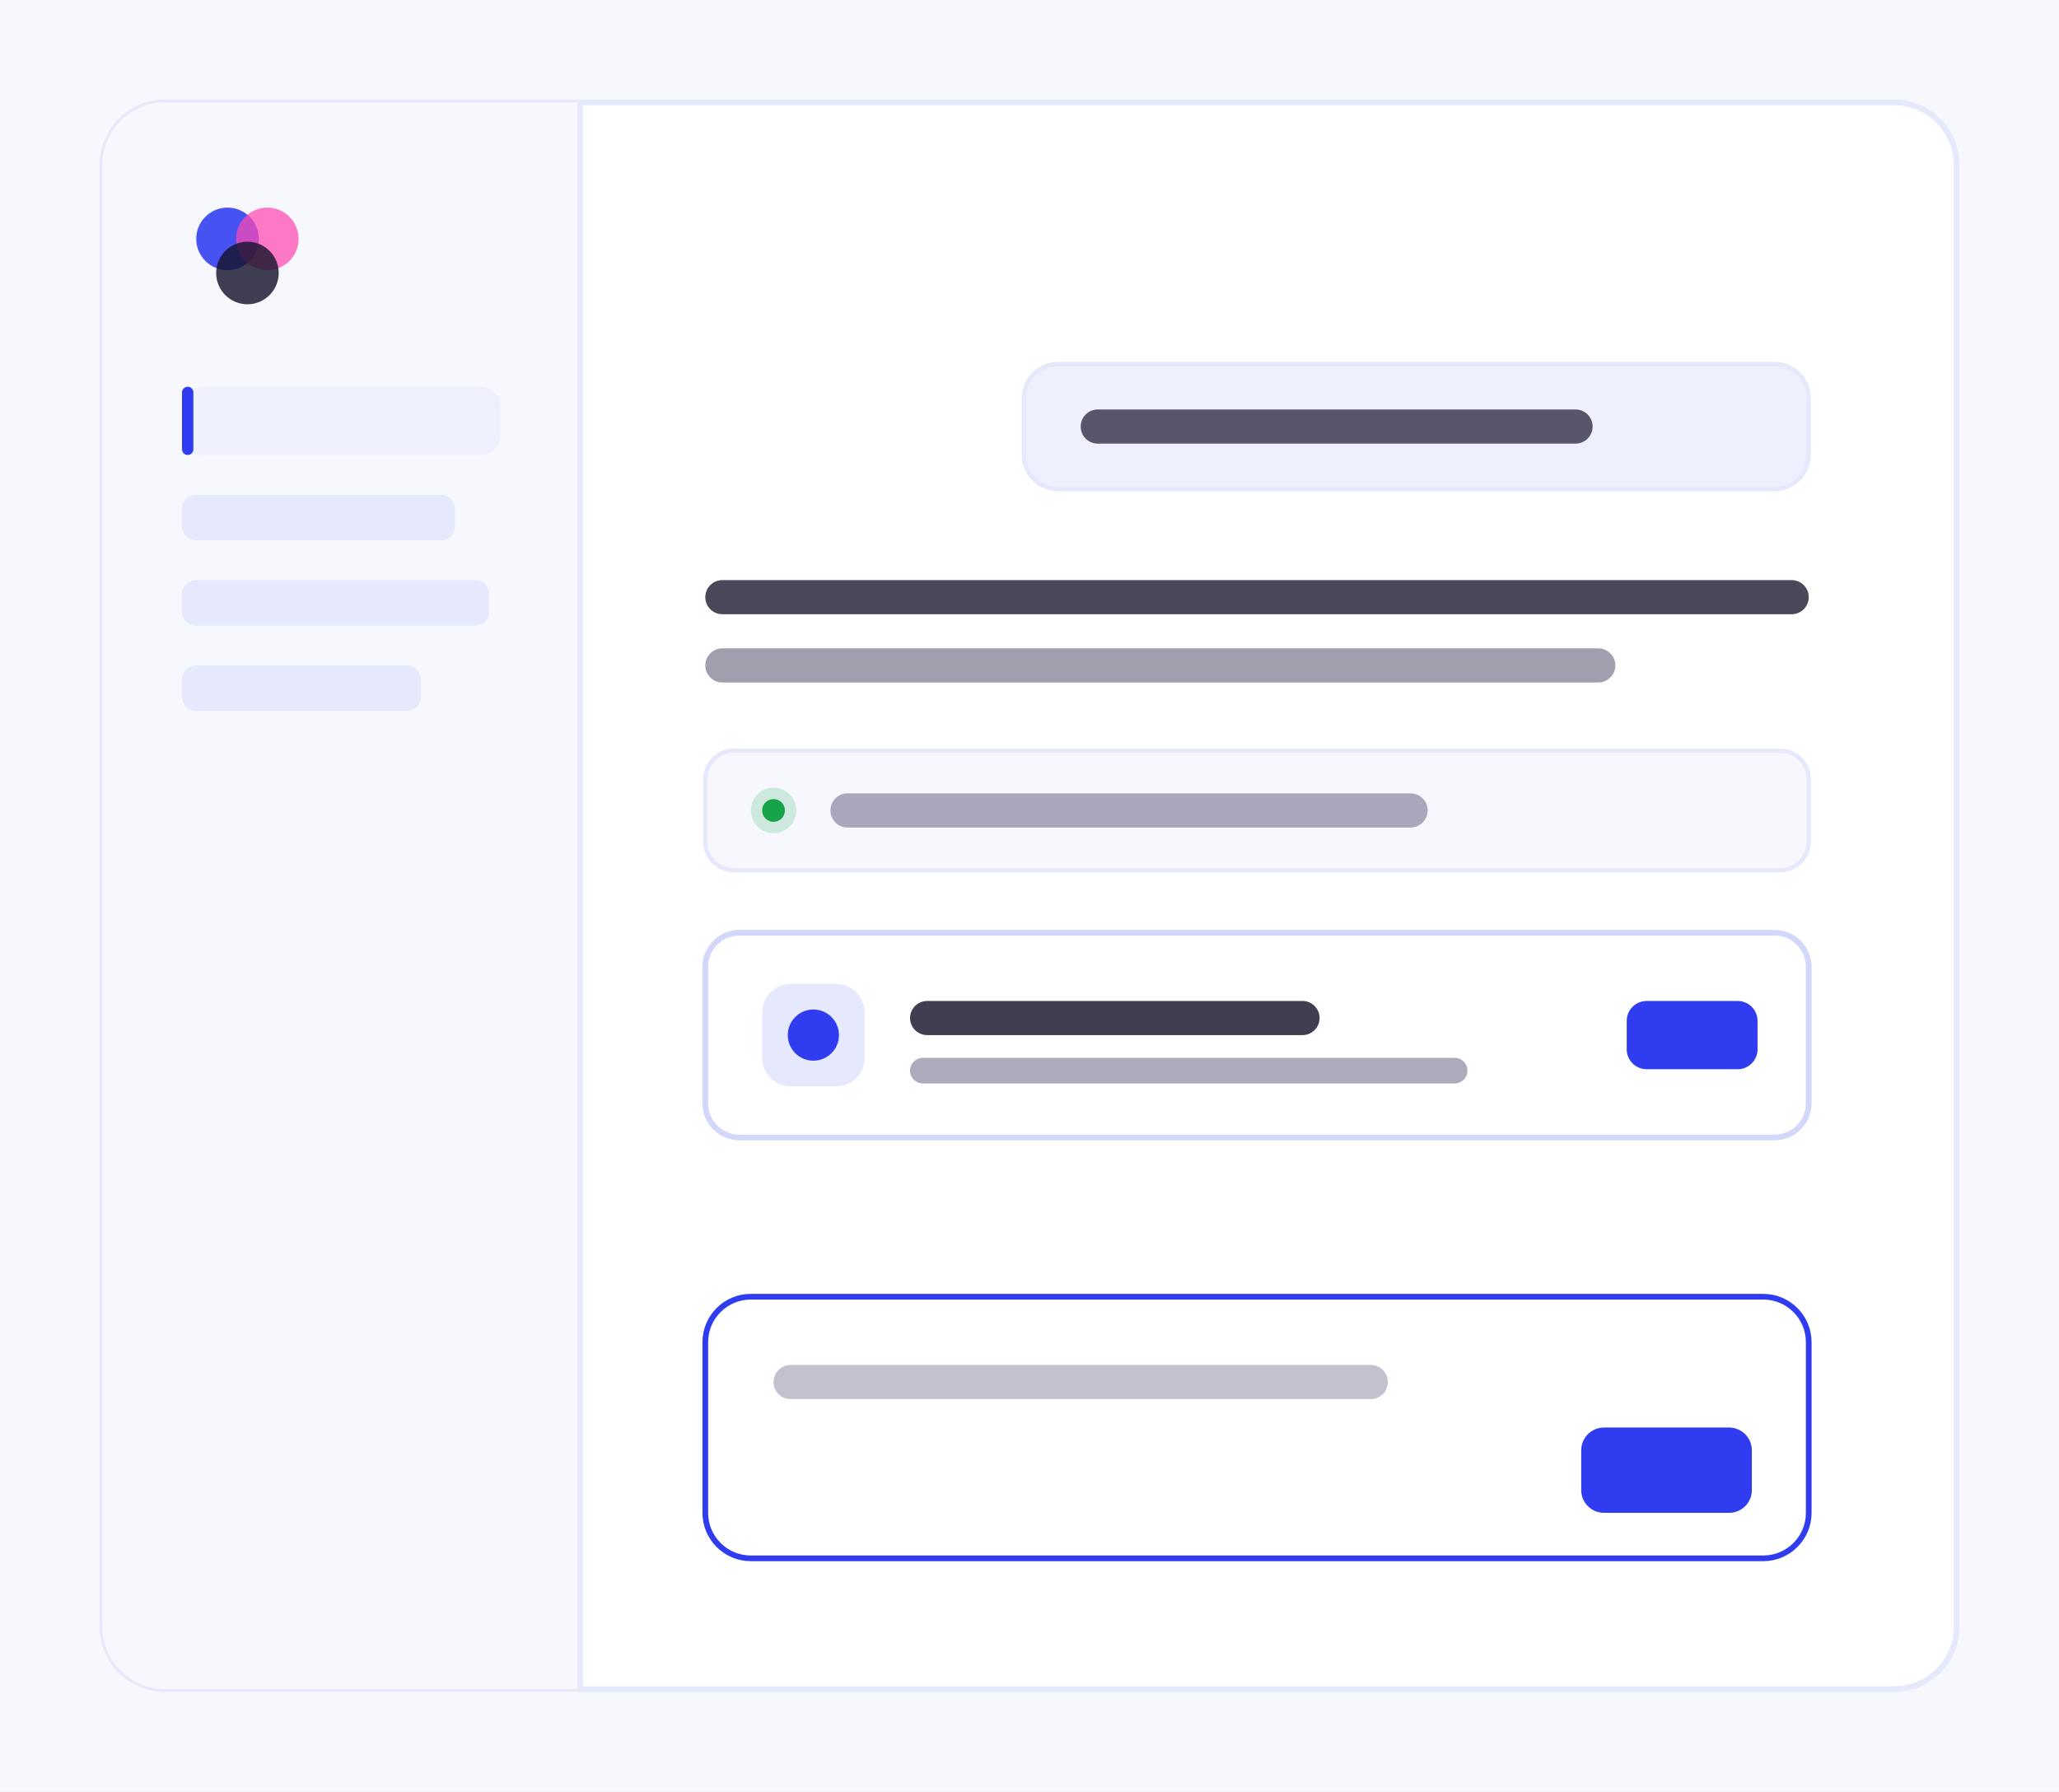
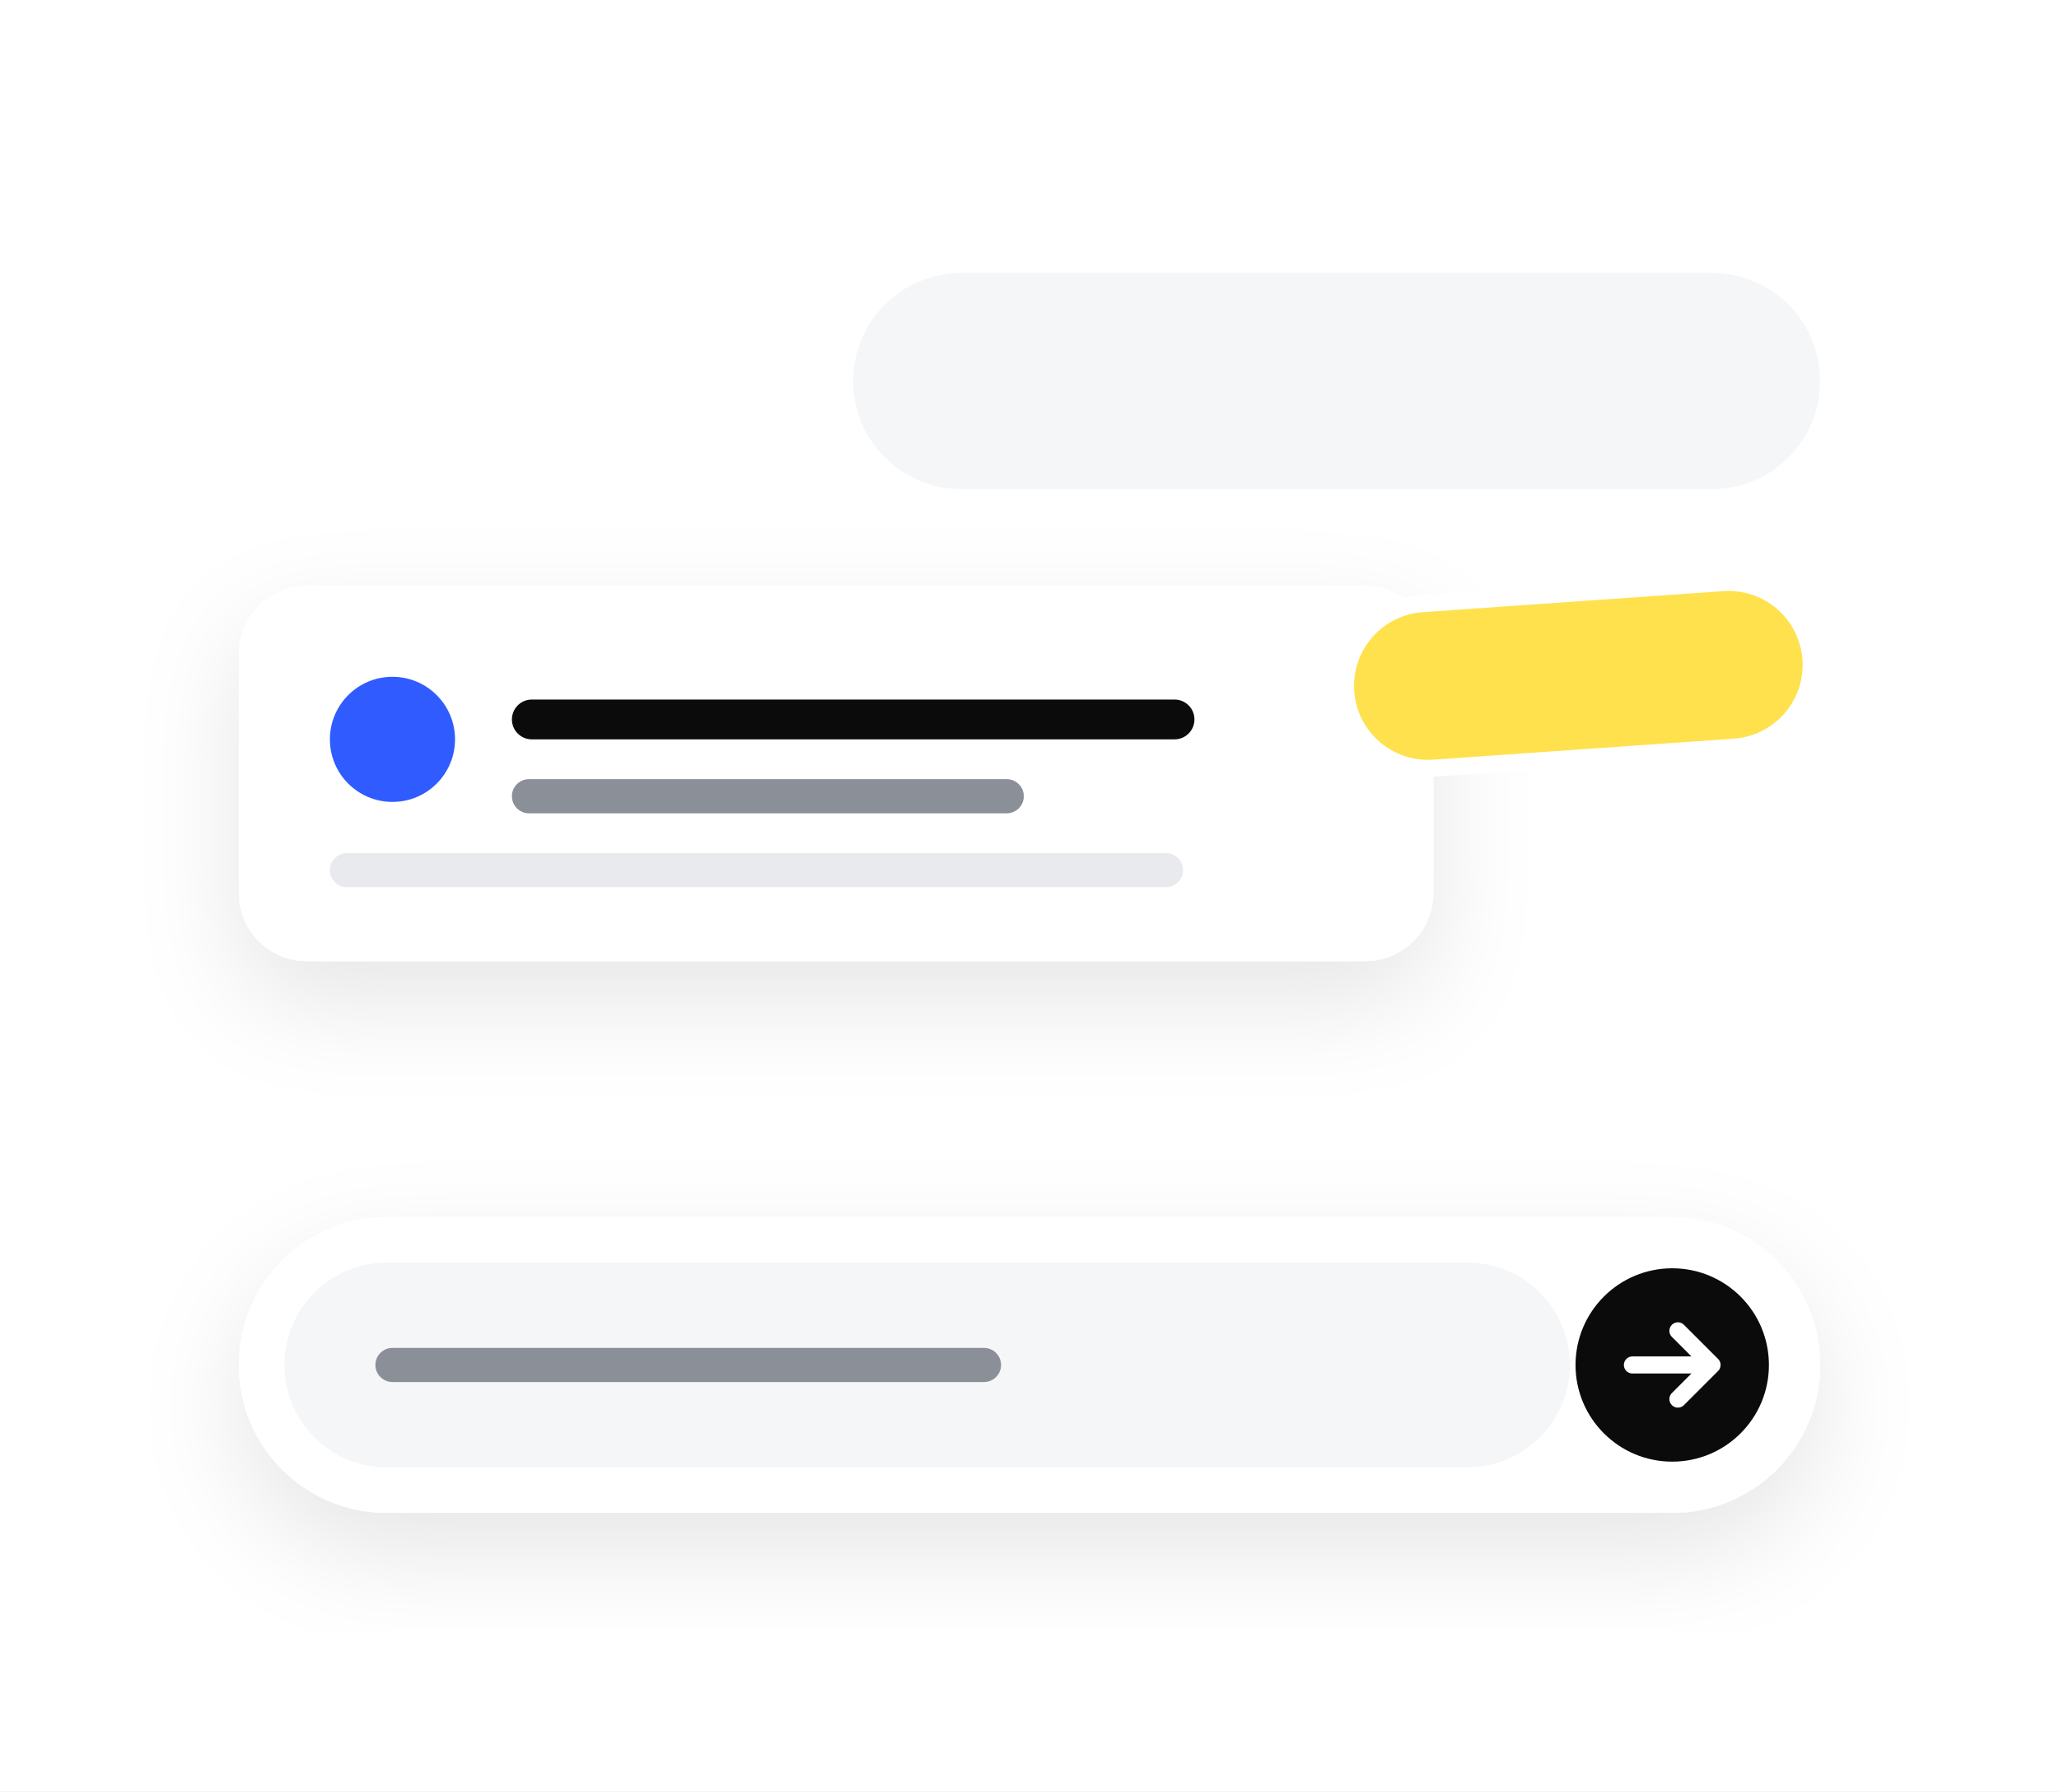
- <svg xmlns="http://www.w3.org/2000/svg" viewBox="0 0 724 630" width="724" height="630">
-   <rect width="724" height="630" fill="#F7F8FE" />
-   <rect x="36" y="36" width="652" height="558" rx="22" fill="#FFFFFF" stroke="#E6E8FC" stroke-width="2" />
-   <rect x="36" y="36" width="168" height="558" rx="22" fill="#F7F8FE" />
-   <rect x="184" y="36" width="20" height="558" fill="#F7F8FE" />
-   <line x1="204" y1="36" x2="204" y2="594" stroke="#E6E8FC" stroke-width="2" />
-   <circle cx="80" cy="84" r="11" fill="#2F3CF0" fill-opacity="0.88" />
-   <circle cx="94" cy="84" r="11" fill="#FF48B0" fill-opacity="0.72" />
-   <circle cx="87" cy="96" r="11" fill="#17142B" fill-opacity="0.82" />
-   <rect x="64" y="136" width="112" height="24" rx="7" fill="#EEF0FE" />
-   <rect x="64" y="136" width="4" height="24" rx="2" fill="#2F3CF0" />
-   <rect x="64" y="174" width="96" height="16" rx="5" fill="#E6E8FC" />
-   <rect x="64" y="204" width="108" height="16" rx="5" fill="#E6E8FC" />
-   <rect x="64" y="234" width="84" height="16" rx="5" fill="#E6E8FC" />
-   <rect x="360" y="128" width="276" height="44" rx="12" fill="#EEF0FE" stroke="#E6E8FC" stroke-width="1.5" />
-   <rect x="380" y="144" width="180" height="12" rx="6" fill="#17142B" fill-opacity="0.7" />
-   <rect x="248" y="204" width="388" height="12" rx="6" fill="#17142B" fill-opacity="0.78" />
-   <rect x="248" y="228" width="320" height="12" rx="6" fill="#45405E" fill-opacity="0.5" />
-   <rect x="248" y="264" width="388" height="42" rx="10" fill="#F7F8FE" stroke="#E6E8FC" stroke-width="1.5" />
-   <circle cx="272" cy="285" r="8" fill="#16A34A" fill-opacity="0.18" />
-   <circle cx="272" cy="285" r="4" fill="#16A34A" />
-   <rect x="292" y="279" width="210" height="12" rx="6" fill="#6A6585" fill-opacity="0.55" />
-   <rect x="248" y="328" width="388" height="72" rx="12" fill="#FFFFFF" stroke="#D3D7FA" stroke-width="2" />
-   <rect x="268" y="346" width="36" height="36" rx="10" fill="#2F3CF0" fill-opacity="0.12" />
-   <circle cx="286" cy="364" r="9" fill="#2F3CF0" />
-   <rect x="320" y="352" width="144" height="12" rx="6" fill="#17142B" fill-opacity="0.82" />
-   <rect x="320" y="372" width="196" height="9" rx="4.5" fill="#6A6585" fill-opacity="0.55" />
-   <rect x="572" y="352" width="46" height="24" rx="7" fill="#2F3CF0" />
-   <rect x="248" y="456" width="388" height="92" rx="16" fill="#FFFFFF" stroke="#2F3CF0" stroke-width="2" />
-   <rect x="272" y="480" width="216" height="12" rx="6" fill="#6A6585" fill-opacity="0.4" />
-   <rect x="556" y="502" width="60" height="30" rx="8" fill="#2F3CF0" />
+ <svg xmlns="http://www.w3.org/2000/svg" viewBox="0 0 724 630">
+   <defs>
+     <filter id="lift" x="-20%" y="-40%" width="140%" height="180%">
+       <feDropShadow dx="0" dy="14" stdDeviation="18" flood-color="#0B0B0C" flood-opacity="0.10" />
+     </filter>
+   </defs>
+   <rect width="724" height="630" fill="#FFFFFF" />
+   <rect x="300" y="96" width="340" height="76" rx="38" fill="#F5F6F8" />
+   <rect x="84" y="206" width="420" height="132" rx="24" fill="#FFFFFF" filter="url(#lift)" />
+   <rect x="116" y="238" width="44" height="44" rx="22" fill="#2F5BFF" />
+   <rect x="180" y="246" width="240" height="14" rx="7" fill="#0B0B0C" />
+   <rect x="180" y="274" width="180" height="12" rx="6" fill="#8A8F98" />
+   <rect x="116" y="300" width="300" height="12" rx="6" fill="#E9EAEE" />
+   <rect x="84" y="428" width="556" height="104" rx="52" fill="#FFFFFF" filter="url(#lift)" />
+   <rect x="100" y="444" width="452" height="72" rx="36" fill="#F5F6F8" />
+   <rect x="132" y="474" width="220" height="12" rx="6" fill="#8A8F98" />
+   <circle cx="588" cy="480" r="34" fill="#0B0B0C" />
+   <path d="M574 480 h26 M590 468 l12 12 l-12 12" stroke="#FFFFFF" stroke-width="6" stroke-linecap="round" stroke-linejoin="round" fill="none" />
+   <g transform="rotate(-4 548 238)">
+     <rect x="470" y="206" width="170" height="64" rx="32" fill="#FFFFFF" />
+     <rect x="476" y="212" width="158" height="52" rx="26" fill="#FFE14D" />
+   </g>
</svg>
